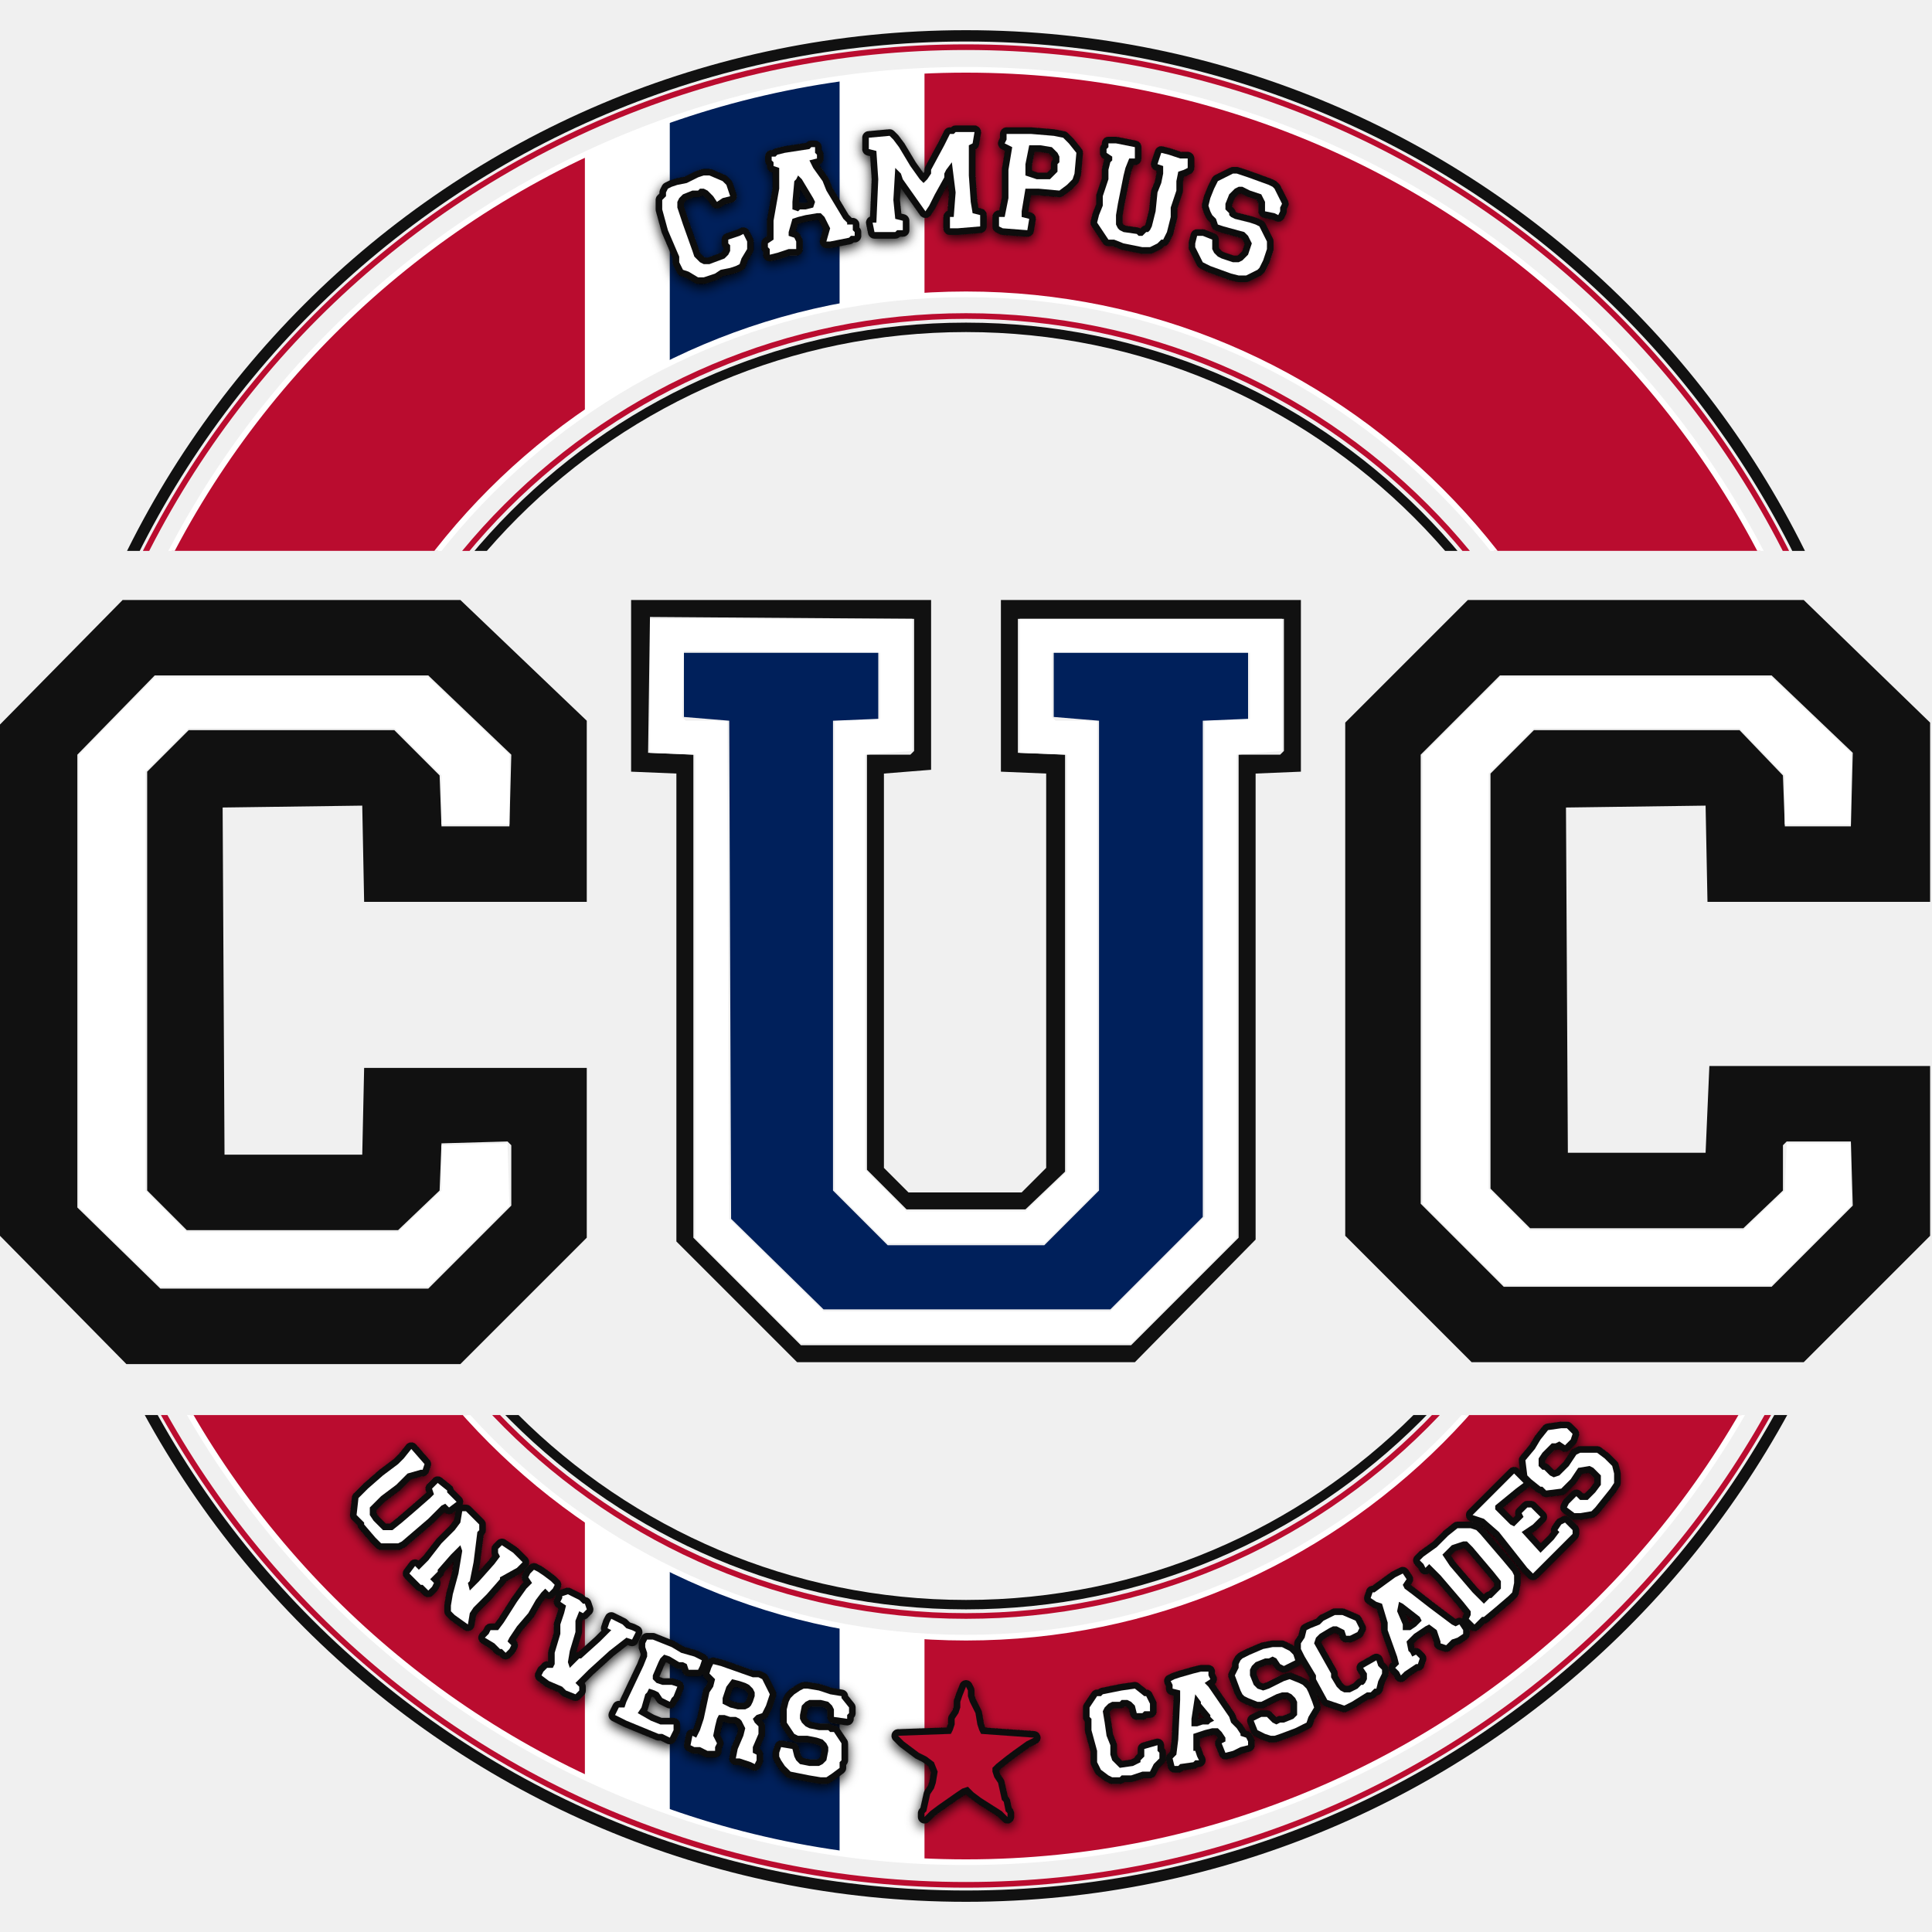
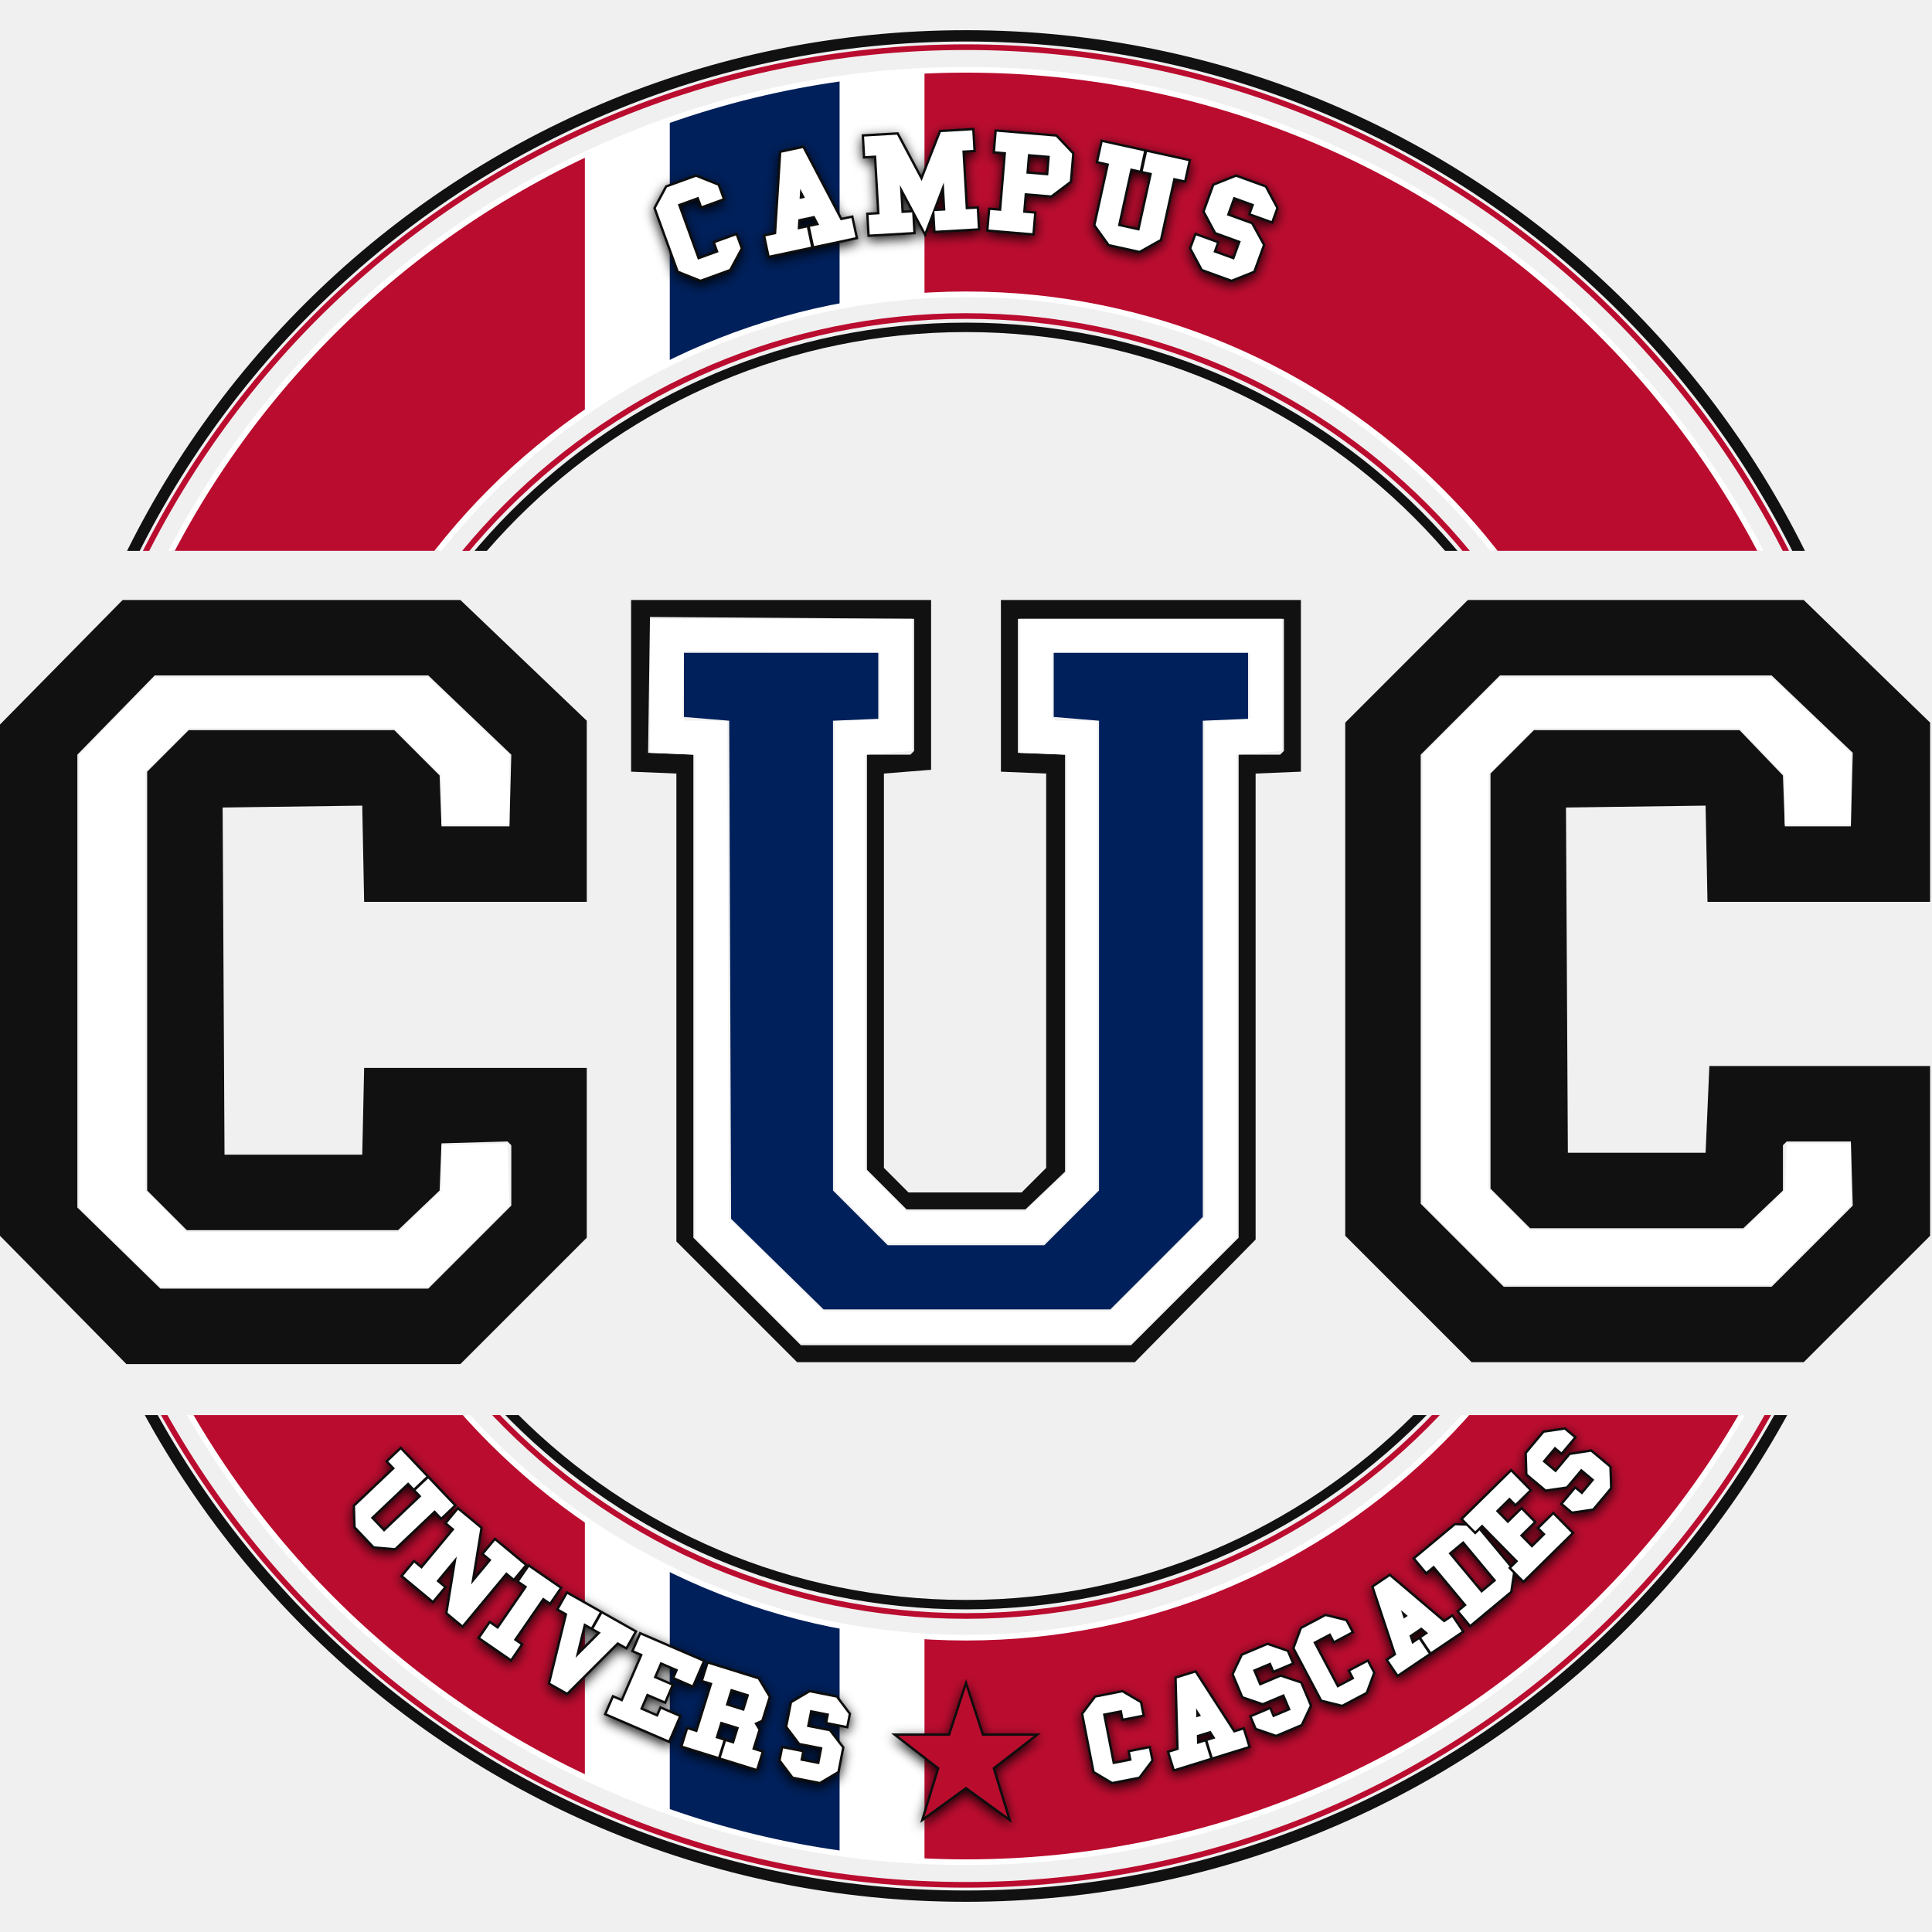
<svg xmlns="http://www.w3.org/2000/svg" viewBox="0 0 1024 1024" width="1024" height="1024">
  <defs>
    <clipPath id="ring-arcs-clip">
      <rect x="0" y="0" width="1024" height="292.0" />
      <rect x="0" y="750.0" width="1024" height="274.0" />
    </clipPath>
    <mask id="ring-donut-mask">
      <rect x="0" y="0" width="1024" height="1024" fill="black" />
      <circle cx="512.0" cy="512.0" r="475.0" fill="white" />
      <circle cx="512.0" cy="512.0" r="356.0" fill="black" />
    </mask>
    <filter id="text-glow" x="-20%" y="-20%" width="140%" height="140%">
      <feDropShadow dx="0" dy="2" stdDeviation="3" flood-color="#000000" flood-opacity="0.9" />
    </filter>
    <g id="flag-pattern">
      <rect x="0" y="0" width="1024" height="1024" fill="#BA0C2F" />
      <rect x="310" y="0" width="180" height="1024" fill="#FFFFFF" />
      <rect x="0" y="422" width="1024" height="180" fill="#FFFFFF" />
      <rect x="355" y="0" width="90" height="1024" fill="#00205B" />
      <rect x="0" y="467" width="1024" height="90" fill="#00205B" />
    </g>
    <clipPath id="u-core-clip">
      <path d="M 362.5,346.0 L 362.5,380.0 L 386.5,382.0 L 387.5,646.0 L 436.5,694.0 L 588.5,694.0 L 637.5,645.0 L 637.5,382.0 L 661.5,381.0 L 661.5,346.0 L 558.5,346.0 L 558.5,380.0 L 582.5,382.0 L 582.5,631.0 L 553.5,660.0 L 470.5,660.0 L 441.5,631.0 L 441.5,382.0 L 465.5,381.0 L 465.5,346.0 Z" />
    </clipPath>
  </defs>
  <g clip-path="url(#ring-arcs-clip)">
    <g mask="url(#ring-donut-mask)">
      <use href="#flag-pattern" />
    </g>
    <circle cx="512.0" cy="512.0" r="493.0" fill="none" stroke="#111111" stroke-width="6" />
    <circle cx="512.0" cy="512.0" r="487.0" fill="none" stroke="#BA0C2F" stroke-width="3" />
    <circle cx="512.0" cy="512.0" r="475.0" fill="none" stroke="#FFFFFF" stroke-width="3" />
    <circle cx="512.0" cy="512.0" r="356.0" fill="none" stroke="#FFFFFF" stroke-width="3" />
    <circle cx="512.0" cy="512.0" r="344.5" fill="none" stroke="#BA0C2F" stroke-width="3" />
    <circle cx="512.0" cy="512.0" r="338.5" fill="none" stroke="#111111" stroke-width="5" />
  </g>
  <g filter="url(#text-glow)">
-     <path d="M 594.5,896.0 L 589.5,897.0 L 584.5,898.0 L 583.5,899.0 L 581.5,899.0 L 579.5,902.0 L 577.5,905.0 L 577.5,910.0 L 578.5,911.0 L 578.5,917.0 L 581.5,928.0 L 581.5,934.0 L 583.5,938.0 L 587.5,941.0 L 589.5,942.0 L 593.5,942.0 L 594.5,941.0 L 599.5,941.0 L 605.5,939.0 L 609.5,939.0 L 611.5,935.0 L 614.5,932.0 L 614.5,929.0 L 613.5,928.0 L 613.5,925.0 L 606.5,927.0 L 606.5,931.0 L 604.5,933.0 L 604.5,934.0 L 600.5,936.0 L 593.5,937.0 L 589.5,933.0 L 588.5,930.0 L 588.5,925.0 L 586.5,920.0 L 585.5,913.0 L 584.5,907.0 L 585.5,905.0 L 587.5,903.0 L 589.5,902.0 L 593.5,902.0 L 594.5,901.0 L 597.5,901.0 L 599.5,902.0 L 601.5,904.0 L 602.5,908.0 L 605.5,908.0 L 606.5,907.0 L 609.5,907.0 L 609.5,903.0 L 607.5,899.0 L 606.5,899.0 L 601.5,895.0 Z" fill="#FFFFFF" stroke="#111111" stroke-width="7" stroke-linejoin="round" paint-order="stroke fill" fill-rule="evenodd" />
-     <path d="M 426.0,895.0 L 424.0,896.0 L 421.0,898.0 L 419.0,900.0 L 418.0,902.0 L 417.0,906.0 L 417.0,913.0 L 419.0,916.0 L 421.0,919.0 L 423.0,920.0 L 428.0,920.0 L 433.0,921.0 L 436.0,922.0 L 438.0,924.0 L 439.0,926.0 L 439.0,928.0 L 438.0,933.0 L 436.0,935.0 L 434.0,936.0 L 429.0,936.0 L 424.0,935.0 L 422.0,933.0 L 421.0,931.0 L 420.0,927.0 L 414.0,926.0 L 413.0,929.0 L 413.0,931.0 L 414.0,933.0 L 416.0,936.0 L 419.0,939.0 L 424.0,940.0 L 429.0,941.0 L 435.0,942.0 L 438.0,942.0 L 441.0,940.0 L 445.0,937.0 L 445.0,934.0 L 446.0,933.0 L 446.0,924.0 L 442.0,918.0 L 440.0,918.0 L 439.0,917.0 L 434.0,917.0 L 429.0,916.0 L 427.0,915.0 L 425.0,913.0 L 424.0,911.0 L 424.0,909.0 L 425.0,904.0 L 427.0,902.0 L 429.0,901.0 L 435.0,901.0 L 439.0,902.0 L 441.0,904.0 L 442.0,906.0 L 442.0,910.0 L 449.0,911.0 L 449.0,909.0 L 450.0,908.0 L 450.0,905.0 L 446.0,900.0 L 446.0,899.0 L 440.0,898.0 L 434.0,896.0 L 428.0,895.0 Z" fill="#FFFFFF" stroke="#111111" stroke-width="7" stroke-linejoin="round" paint-order="stroke fill" fill-rule="evenodd" />
-     <path d="M 636.5,886.0 L 632.5,887.0 L 625.5,889.0 L 622.5,890.0 L 620.5,891.0 L 621.5,893.0 L 621.5,895.0 L 625.5,896.0 L 625.5,901.0 L 624.5,922.0 L 623.5,930.0 L 621.5,932.0 L 622.5,936.0 L 624.5,936.0 L 625.5,935.0 L 632.5,934.0 L 633.5,933.0 L 635.5,933.0 L 634.5,931.0 L 633.5,928.0 L 632.5,928.0 L 632.5,919.0 L 635.5,918.0 L 638.5,917.0 L 642.5,916.0 L 645.5,916.0 L 647.5,918.0 L 649.5,921.0 L 649.5,923.0 L 647.5,924.0 L 649.5,929.0 L 653.5,928.0 L 657.5,926.0 L 661.5,925.0 L 661.5,923.0 L 660.5,921.0 L 657.5,920.0 L 657.5,919.0 L 655.5,916.0 L 652.5,913.0 L 651.5,910.0 L 640.5,894.0 L 638.5,892.0 L 641.5,890.0 L 640.5,888.0 L 640.5,886.0 Z M 633.5,898.0 L 636.5,902.0 L 636.5,903.0 L 641.5,909.0 L 641.5,910.0 L 643.5,912.0 L 641.5,913.0 L 640.5,914.0 L 637.5,914.0 L 634.5,915.0 L 631.5,915.0 L 631.5,911.0 Z" fill="#FFFFFF" stroke="#111111" stroke-width="7" stroke-linejoin="round" paint-order="stroke fill" fill-rule="evenodd" />
-     <path d="M 378.0,882.0 L 377.0,884.0 L 376.0,887.0 L 379.0,890.0 L 378.0,894.0 L 376.0,897.0 L 373.0,911.0 L 371.0,917.0 L 369.0,921.0 L 367.0,920.0 L 366.0,925.0 L 368.0,926.0 L 371.0,926.0 L 375.0,928.0 L 379.0,928.0 L 379.0,926.0 L 380.0,924.0 L 378.0,920.0 L 379.0,915.0 L 380.0,911.0 L 381.0,909.0 L 384.0,909.0 L 387.0,910.0 L 390.0,910.0 L 392.0,911.0 L 393.0,912.0 L 395.0,916.0 L 394.0,920.0 L 391.0,927.0 L 390.0,932.0 L 392.0,932.0 L 395.0,933.0 L 398.0,934.0 L 400.0,935.0 L 401.0,933.0 L 401.0,930.0 L 399.0,929.0 L 399.0,926.0 L 402.0,919.0 L 402.0,915.0 L 400.0,913.0 L 399.0,911.0 L 401.0,909.0 L 404.0,908.0 L 406.0,904.0 L 407.0,901.0 L 408.0,898.0 L 404.0,890.0 L 402.0,889.0 L 399.0,889.0 L 382.0,883.0 Z M 388.0,890.0 L 392.0,891.0 L 395.0,892.0 L 397.0,893.0 L 399.0,895.0 L 400.0,897.0 L 400.0,899.0 L 399.0,902.0 L 398.0,904.0 L 397.0,905.0 L 395.0,906.0 L 391.0,906.0 L 387.0,905.0 L 383.0,903.0 L 383.0,900.0 L 385.0,894.0 Z" fill="#FFFFFF" stroke="#111111" stroke-width="7" stroke-linejoin="round" paint-order="stroke fill" fill-rule="evenodd" />
-     <path d="M 674.5,873.0 L 669.5,874.0 L 662.5,877.0 L 660.5,878.0 L 658.5,879.0 L 657.5,880.0 L 656.5,882.0 L 656.5,884.0 L 654.5,888.0 L 657.5,896.0 L 658.5,898.0 L 659.5,899.0 L 661.5,900.0 L 666.5,902.0 L 668.5,902.0 L 676.5,898.0 L 679.5,897.0 L 682.5,897.0 L 684.5,898.0 L 686.5,900.0 L 687.5,902.0 L 687.5,904.0 L 687.5,907.0 L 687.5,909.0 L 685.5,911.0 L 680.5,913.0 L 678.5,913.0 L 676.5,914.0 L 674.5,913.0 L 671.5,910.0 L 668.5,910.0 L 664.5,912.0 L 666.5,917.0 L 668.5,918.0 L 670.5,919.0 L 673.5,920.0 L 675.5,920.0 L 678.5,919.0 L 686.5,916.0 L 690.5,914.0 L 692.5,913.0 L 693.5,910.0 L 696.5,905.0 L 695.5,902.0 L 693.5,897.0 L 692.5,895.0 L 690.5,893.0 L 688.5,892.0 L 683.5,890.0 L 680.5,891.0 L 672.5,895.0 L 669.5,896.0 L 666.5,895.0 L 664.5,893.0 L 662.5,888.0 L 662.5,885.0 L 663.5,883.0 L 665.5,881.0 L 670.5,879.0 L 672.5,879.0 L 674.5,878.0 L 676.5,879.0 L 678.5,882.0 L 680.5,883.0 L 686.5,880.0 L 685.5,877.0 L 683.5,875.0 L 681.5,874.0 L 679.5,873.0 L 677.5,873.0 Z" fill="#FFFFFF" stroke="#111111" stroke-width="7" stroke-linejoin="round" paint-order="stroke fill" fill-rule="evenodd" />
-     <path d="M 343.0,869.0 L 342.0,871.0 L 342.0,873.0 L 343.0,876.0 L 343.0,878.0 L 341.0,883.0 L 332.0,902.0 L 331.0,905.0 L 328.0,905.0 L 327.0,907.0 L 326.0,909.0 L 328.0,910.0 L 332.0,912.0 L 349.0,919.0 L 351.0,919.0 L 355.0,921.0 L 356.0,919.0 L 357.0,917.0 L 357.0,914.0 L 352.0,914.0 L 350.0,914.0 L 345.0,912.0 L 338.0,908.0 L 340.0,905.0 L 342.0,898.0 L 343.0,897.0 L 344.0,895.0 L 347.0,896.0 L 349.0,897.0 L 351.0,900.0 L 355.0,902.0 L 356.0,900.0 L 357.0,899.0 L 359.0,894.0 L 356.0,893.0 L 353.0,893.0 L 351.0,893.0 L 348.0,892.0 L 346.0,890.0 L 346.0,888.0 L 349.0,881.0 L 350.0,879.0 L 352.0,877.0 L 355.0,878.0 L 360.0,881.0 L 362.0,881.0 L 364.0,882.0 L 365.0,885.0 L 370.0,885.0 L 371.0,883.0 L 372.0,880.0 L 370.0,879.0 L 368.0,878.0 L 361.0,876.0 L 356.0,873.0 L 346.0,869.0 Z" fill="#FFFFFF" stroke="#111111" stroke-width="7" stroke-linejoin="round" paint-order="stroke fill" fill-rule="evenodd" />
-     <path d="M 707.5,856.0 L 701.5,859.0 L 699.5,861.0 L 694.5,863.0 L 692.5,864.0 L 691.5,868.0 L 689.5,871.0 L 689.5,874.0 L 691.5,878.0 L 697.5,888.0 L 697.5,890.0 L 703.5,901.0 L 706.5,902.0 L 709.5,903.0 L 712.5,904.0 L 716.5,902.0 L 724.5,897.0 L 726.5,897.0 L 728.5,895.0 L 729.5,895.0 L 730.5,891.0 L 732.5,887.0 L 732.5,885.0 L 730.5,883.0 L 729.5,880.0 L 722.5,884.0 L 724.5,887.0 L 724.5,890.0 L 723.5,892.0 L 722.5,893.0 L 721.5,893.0 L 719.5,895.0 L 717.5,896.0 L 715.5,897.0 L 712.5,897.0 L 710.5,896.0 L 708.5,894.0 L 705.5,889.0 L 705.5,887.0 L 696.5,871.0 L 697.5,868.0 L 699.5,866.0 L 704.5,863.0 L 706.5,862.0 L 708.5,862.0 L 712.5,864.0 L 713.5,867.0 L 715.5,867.0 L 717.5,866.0 L 719.5,865.0 L 720.5,863.0 L 719.5,861.0 L 718.5,859.0 L 711.5,856.0 Z" fill="#FFFFFF" stroke="#111111" stroke-width="7" stroke-linejoin="round" paint-order="stroke fill" fill-rule="evenodd" />
-     <path d="M 298.0,846.0 L 298.0,847.0 L 297.0,849.0 L 300.0,851.0 L 299.0,855.0 L 297.0,861.0 L 297.0,866.0 L 294.0,876.0 L 294.0,882.0 L 293.0,884.0 L 290.0,884.0 L 288.0,886.0 L 287.0,888.0 L 291.0,891.0 L 298.0,894.0 L 300.0,896.0 L 305.0,898.0 L 307.0,896.0 L 307.0,894.0 L 305.0,892.0 L 312.0,885.0 L 323.0,875.0 L 332.0,868.0 L 335.0,869.0 L 336.0,867.0 L 337.0,865.0 L 335.0,864.0 L 332.0,863.0 L 330.0,861.0 L 324.0,858.0 L 323.0,860.0 L 322.0,863.0 L 324.0,864.0 L 318.0,870.0 L 308.0,879.0 L 307.0,879.0 L 302.0,884.0 L 301.0,881.0 L 302.0,875.0 L 305.0,865.0 L 305.0,859.0 L 307.0,854.0 L 309.0,855.0 L 311.0,853.0 L 310.0,850.0 L 309.0,850.0 L 307.0,848.0 L 301.0,845.0 Z" fill="#FFFFFF" stroke="#111111" stroke-width="7" stroke-linejoin="round" paint-order="stroke fill" fill-rule="evenodd" />
-     <path d="M 739.5,836.0 L 728.5,844.0 L 727.5,844.0 L 726.5,847.0 L 729.5,849.0 L 732.5,850.0 L 735.5,860.0 L 735.5,864.0 L 740.5,878.0 L 741.5,882.0 L 739.5,884.0 L 741.5,886.0 L 742.5,888.0 L 744.5,886.0 L 750.5,882.0 L 751.5,882.0 L 752.5,879.0 L 750.5,877.0 L 748.5,878.0 L 747.5,876.0 L 746.5,875.0 L 745.5,870.0 L 749.5,866.0 L 752.5,864.0 L 755.5,862.0 L 757.5,861.0 L 761.5,864.0 L 763.5,870.0 L 763.5,871.0 L 766.5,872.0 L 769.5,869.0 L 772.5,868.0 L 775.5,866.0 L 775.5,864.0 L 773.5,861.0 L 771.5,862.0 L 769.5,861.0 L 765.5,858.0 L 757.5,852.0 L 748.5,845.0 L 744.5,842.0 L 743.5,840.0 L 745.5,837.0 L 743.5,834.0 Z M 741.5,849.0 L 743.5,850.0 L 752.5,857.0 L 753.5,859.0 L 750.5,862.0 L 747.5,864.0 L 743.5,864.0 L 743.5,861.0 L 740.5,854.0 Z" fill="#FFFFFF" stroke="#111111" stroke-width="7" stroke-linejoin="round" paint-order="stroke fill" fill-rule="evenodd" />
-     <path d="M 283.0,832.0 L 281.0,834.0 L 280.0,836.0 L 282.0,839.0 L 279.0,842.0 L 274.0,849.0 L 267.0,860.0 L 264.0,864.0 L 260.0,864.0 L 259.0,866.0 L 257.0,868.0 L 262.0,871.0 L 265.0,874.0 L 266.0,874.0 L 268.0,876.0 L 270.0,874.0 L 271.0,872.0 L 269.0,870.0 L 270.0,868.0 L 272.0,865.0 L 274.0,862.0 L 280.0,855.0 L 284.0,848.0 L 287.0,844.0 L 289.0,842.0 L 291.0,844.0 L 293.0,842.0 L 294.0,840.0 L 292.0,838.0 L 288.0,835.0 L 285.0,833.0 Z" fill="#FFFFFF" stroke="#111111" stroke-width="7" stroke-linejoin="round" paint-order="stroke fill" fill-rule="evenodd" />
-     <path d="M 772.5,810.0 L 767.5,814.0 L 761.5,820.0 L 754.5,825.0 L 752.5,827.0 L 754.5,829.0 L 755.5,831.0 L 757.5,829.0 L 763.5,835.0 L 769.5,842.0 L 775.5,849.0 L 779.5,854.0 L 779.5,856.0 L 778.5,858.0 L 781.5,861.0 L 785.5,857.0 L 786.5,857.0 L 792.5,852.0 L 799.5,846.0 L 801.5,844.0 L 802.5,839.0 L 802.5,835.0 L 801.5,833.0 L 796.5,827.0 L 790.5,820.0 L 784.5,813.0 L 782.5,811.0 L 779.5,810.0 Z M 775.5,817.0 L 777.5,817.0 L 780.5,820.0 L 791.5,833.0 L 795.5,838.0 L 795.5,842.0 L 790.5,847.0 L 789.5,847.0 L 786.5,850.0 L 780.5,844.0 L 768.5,830.0 L 764.5,824.0 L 769.5,819.0 Z" fill="#FFFFFF" stroke="#111111" stroke-width="7" stroke-linejoin="round" paint-order="stroke fill" fill-rule="evenodd" />
-     <path d="M 245.0,801.0 L 244.0,807.0 L 241.0,811.0 L 234.0,818.0 L 227.0,827.0 L 222.0,832.0 L 220.0,830.0 L 217.0,834.0 L 223.0,840.0 L 224.0,840.0 L 227.0,843.0 L 229.0,841.0 L 230.0,839.0 L 228.0,837.0 L 232.0,833.0 L 232.0,832.0 L 239.0,824.0 L 244.0,819.0 L 245.0,822.0 L 244.0,828.0 L 243.0,834.0 L 240.0,845.0 L 239.0,851.0 L 239.0,854.0 L 241.0,856.0 L 248.0,861.0 L 249.0,855.0 L 251.0,852.0 L 258.0,845.0 L 265.0,837.0 L 265.0,836.0 L 274.0,831.0 L 277.0,828.0 L 272.0,823.0 L 266.0,819.0 L 264.0,821.0 L 264.0,823.0 L 265.0,825.0 L 262.0,829.0 L 254.0,838.0 L 249.0,843.0 L 248.0,839.0 L 249.0,838.0 L 251.0,828.0 L 253.0,812.0 L 254.0,811.0 L 254.0,808.0 L 247.0,801.0 Z" fill="#FFFFFF" stroke="#111111" stroke-width="7" stroke-linejoin="round" paint-order="stroke fill" fill-rule="evenodd" />
-     <path d="M 802.5,781.0 L 780.5,803.0 L 786.5,805.0 L 794.5,812.0 L 809.5,831.0 L 812.5,834.0 L 833.5,813.0 L 833.5,811.0 L 829.5,807.0 L 827.5,808.0 L 825.5,811.0 L 826.5,812.0 L 823.5,816.0 L 816.5,823.0 L 806.5,812.0 L 812.5,808.0 L 816.5,804.0 L 811.5,799.0 L 809.5,799.0 L 806.5,802.0 L 807.5,804.0 L 802.5,809.0 L 800.5,808.0 L 792.5,800.0 L 792.5,798.0 L 803.5,789.0 L 807.5,786.0 Z" fill="#FFFFFF" stroke="#111111" stroke-width="7" stroke-linejoin="round" paint-order="stroke fill" fill-rule="evenodd" />
-     <path d="M 214.0,773.0 L 211.0,776.0 L 203.0,782.0 L 195.0,789.0 L 190.0,794.0 L 189.0,803.0 L 193.0,807.0 L 193.0,808.0 L 199.0,815.0 L 202.0,818.0 L 211.0,818.0 L 213.0,817.0 L 220.0,811.0 L 227.0,805.0 L 234.0,798.0 L 236.0,797.0 L 238.0,799.0 L 242.0,796.0 L 237.0,791.0 L 237.0,790.0 L 232.0,786.0 L 229.0,789.0 L 230.0,792.0 L 228.0,794.0 L 220.0,801.0 L 213.0,807.0 L 208.0,811.0 L 203.0,811.0 L 198.0,806.0 L 196.0,803.0 L 196.0,799.0 L 202.0,793.0 L 210.0,787.0 L 216.0,781.0 L 223.0,779.0 L 224.0,779.0 L 225.0,776.0 L 218.0,768.0 Z" fill="#FFFFFF" stroke="#111111" stroke-width="7" stroke-linejoin="round" paint-order="stroke fill" fill-rule="evenodd" />
-     <path d="M 827.5,757.0 L 820.5,758.0 L 816.5,763.0 L 813.5,768.0 L 808.5,774.0 L 809.5,782.0 L 811.5,784.0 L 816.5,788.0 L 817.5,788.0 L 819.5,790.0 L 827.5,789.0 L 832.5,784.0 L 836.5,778.0 L 842.5,777.0 L 844.5,778.0 L 848.5,782.0 L 848.5,787.0 L 845.5,791.0 L 841.5,795.0 L 837.5,795.0 L 835.5,793.0 L 831.5,797.0 L 830.5,799.0 L 834.5,802.0 L 837.5,802.0 L 843.5,801.0 L 845.5,799.0 L 853.5,789.0 L 855.5,786.0 L 855.5,781.0 L 854.5,777.0 L 850.5,773.0 L 846.5,770.0 L 837.5,770.0 L 835.5,771.0 L 831.5,777.0 L 826.5,782.0 L 823.5,783.0 L 821.5,782.0 L 818.5,779.0 L 817.5,779.0 L 815.5,777.0 L 815.5,773.0 L 817.5,770.0 L 822.5,765.0 L 824.5,765.0 L 826.5,764.0 L 829.5,766.0 L 832.5,763.0 L 833.5,760.0 L 830.5,757.0 Z" fill="#FFFFFF" stroke="#111111" stroke-width="7" stroke-linejoin="round" paint-order="stroke fill" fill-rule="evenodd" />
-     <path d="M 373.0,93.0 L 370.0,94.0 L 364.0,97.0 L 359.0,98.0 L 356.0,99.0 L 354.0,100.0 L 353.0,102.0 L 353.0,104.0 L 351.0,106.0 L 351.0,108.0 L 351.0,111.0 L 354.0,122.0 L 360.0,136.0 L 360.0,139.0 L 362.0,143.0 L 365.0,144.0 L 370.0,147.0 L 373.0,147.0 L 379.0,145.0 L 382.0,143.0 L 387.0,142.0 L 390.0,141.0 L 392.0,140.0 L 393.0,137.0 L 396.0,132.0 L 396.0,128.0 L 394.0,124.0 L 392.0,125.0 L 386.0,127.0 L 386.0,129.0 L 387.0,130.0 L 387.0,133.0 L 386.0,135.0 L 384.0,137.0 L 376.0,140.0 L 373.0,140.0 L 371.0,139.0 L 368.0,136.0 L 367.0,133.0 L 362.0,119.0 L 359.0,110.0 L 359.0,107.0 L 360.0,105.0 L 362.0,103.0 L 367.0,101.0 L 370.0,101.0 L 371.0,100.0 L 373.0,100.0 L 375.0,101.0 L 378.0,104.0 L 380.0,107.0 L 383.0,105.0 L 387.0,104.0 L 386.0,101.0 L 385.0,98.0 L 383.0,96.0 L 376.0,93.0 Z" fill="#FFFFFF" stroke="#111111" stroke-width="7" stroke-linejoin="round" paint-order="stroke fill" fill-rule="evenodd" />
-     <path d="M 653.5,92.0 L 647.5,95.0 L 645.5,96.0 L 643.5,100.0 L 641.5,105.0 L 640.5,109.0 L 641.5,112.0 L 642.5,114.0 L 644.5,116.0 L 645.5,119.0 L 648.5,120.0 L 659.5,123.0 L 661.5,125.0 L 663.5,129.0 L 662.5,132.0 L 661.5,135.0 L 658.5,138.0 L 656.5,139.0 L 653.5,139.0 L 650.5,138.0 L 647.5,137.0 L 645.5,136.0 L 643.5,134.0 L 642.5,132.0 L 642.5,127.0 L 637.5,125.0 L 634.5,125.0 L 633.5,129.0 L 633.5,131.0 L 636.5,137.0 L 637.5,139.0 L 641.5,141.0 L 652.5,145.0 L 656.5,146.0 L 660.5,146.0 L 664.5,144.0 L 666.5,143.0 L 667.5,142.0 L 668.5,140.0 L 669.5,138.0 L 671.5,132.0 L 671.5,128.0 L 667.5,120.0 L 665.5,119.0 L 662.5,118.0 L 654.5,116.0 L 652.5,115.0 L 651.5,114.0 L 651.5,113.0 L 649.5,111.0 L 649.5,108.0 L 651.5,103.0 L 654.5,100.0 L 656.5,99.0 L 658.5,99.0 L 662.5,101.0 L 668.5,103.0 L 670.5,107.0 L 670.5,109.0 L 670.5,112.0 L 675.5,113.0 L 677.5,114.0 L 678.5,112.0 L 678.5,110.0 L 679.5,108.0 L 678.5,106.0 L 676.5,102.0 L 675.5,100.0 L 674.5,99.0 L 672.5,98.0 L 661.5,94.0 L 655.5,92.0 Z" fill="#FFFFFF" stroke="#111111" stroke-width="7" stroke-linejoin="round" paint-order="stroke fill" fill-rule="evenodd" />
-     <path d="M 430.0,78.0 L 429.0,79.0 L 416.0,81.0 L 412.0,82.0 L 411.0,83.0 L 409.0,83.0 L 409.0,85.0 L 410.0,86.0 L 410.0,88.0 L 413.0,89.0 L 413.0,100.0 L 410.0,117.0 L 410.0,127.0 L 407.0,129.0 L 407.0,131.0 L 408.0,132.0 L 408.0,135.0 L 412.0,134.0 L 418.0,132.0 L 422.0,132.0 L 422.0,128.0 L 421.0,126.0 L 418.0,125.0 L 418.0,123.0 L 420.0,116.0 L 423.0,115.0 L 427.0,114.0 L 433.0,113.0 L 435.0,113.0 L 437.0,115.0 L 440.0,121.0 L 438.0,128.0 L 440.0,128.0 L 445.0,127.0 L 450.0,126.0 L 451.0,125.0 L 453.0,125.0 L 453.0,123.0 L 452.0,122.0 L 452.0,119.0 L 449.0,119.0 L 449.0,118.0 L 447.0,116.0 L 444.0,111.0 L 438.0,101.0 L 436.0,96.0 L 431.0,89.0 L 429.0,85.0 L 433.0,84.0 L 433.0,82.0 L 432.0,81.0 L 432.0,78.0 Z M 423.0,93.0 L 425.0,95.0 L 431.0,105.0 L 432.0,107.0 L 431.0,110.0 L 427.0,111.0 L 424.0,111.0 L 423.0,112.0 L 420.0,111.0 L 420.0,107.0 L 421.0,96.0 L 422.0,95.0 Z" fill="#FFFFFF" stroke="#111111" stroke-width="7" stroke-linejoin="round" paint-order="stroke fill" fill-rule="evenodd" />
-     <path d="M 587.5,76.0 L 587.5,78.0 L 586.5,79.0 L 586.5,81.0 L 589.5,83.0 L 589.5,85.0 L 588.5,86.0 L 587.5,90.0 L 587.5,95.0 L 584.5,104.0 L 584.5,109.0 L 582.5,114.0 L 581.5,118.0 L 583.5,121.0 L 587.5,127.0 L 590.5,127.0 L 595.5,129.0 L 605.5,131.0 L 609.5,131.0 L 611.5,130.0 L 613.5,129.0 L 615.5,127.0 L 616.5,127.0 L 618.5,123.0 L 619.5,119.0 L 620.5,115.0 L 620.5,110.0 L 623.5,101.0 L 623.5,96.0 L 624.5,91.0 L 627.5,90.0 L 629.5,89.0 L 629.5,84.0 L 625.5,84.0 L 619.5,82.0 L 615.5,81.0 L 613.5,87.0 L 616.5,88.0 L 616.5,92.0 L 615.5,97.0 L 613.5,102.0 L 612.5,112.0 L 610.5,120.0 L 609.5,122.0 L 608.5,123.0 L 607.5,123.0 L 605.5,125.0 L 603.5,125.0 L 602.5,124.0 L 595.5,123.0 L 593.5,122.0 L 592.5,121.0 L 591.5,119.0 L 591.5,114.0 L 592.5,108.0 L 595.5,93.0 L 596.5,89.0 L 598.5,84.0 L 601.5,84.0 L 601.5,81.0 L 601.5,78.0 L 596.5,77.0 L 591.5,76.0 Z" fill="#FFFFFF" stroke="#111111" stroke-width="7" stroke-linejoin="round" paint-order="stroke fill" fill-rule="evenodd" />
-     <path d="M 533.5,71.0 L 533.5,74.0 L 532.5,76.0 L 536.5,78.0 L 534.5,90.0 L 534.5,105.0 L 532.5,115.0 L 529.5,115.0 L 529.5,120.0 L 531.5,121.0 L 544.5,122.0 L 545.5,116.0 L 541.5,115.0 L 541.5,112.0 L 543.5,100.0 L 550.5,100.0 L 561.5,101.0 L 565.5,98.0 L 568.5,95.0 L 569.5,92.0 L 570.5,81.0 L 566.5,76.0 L 563.5,73.0 L 558.5,72.0 L 546.5,71.0 Z M 545.5,77.0 L 551.5,77.0 L 557.5,78.0 L 560.5,81.0 L 561.5,83.0 L 561.5,86.0 L 560.5,87.0 L 560.5,91.0 L 556.5,95.0 L 549.5,95.0 L 543.5,93.0 L 543.5,87.0 Z" fill="#FFFFFF" stroke="#111111" stroke-width="7" stroke-linejoin="round" paint-order="stroke fill" fill-rule="evenodd" />
-     <path d="M 506.5,70.0 L 505.5,71.0 L 503.5,71.0 L 502.5,73.0 L 500.5,77.0 L 493.5,90.0 L 493.5,92.0 L 491.5,95.0 L 489.5,97.0 L 487.5,95.0 L 482.5,88.0 L 476.5,78.0 L 473.5,74.0 L 471.5,72.0 L 460.5,73.0 L 460.5,79.0 L 464.5,80.0 L 465.5,95.0 L 464.5,118.0 L 462.5,118.0 L 463.5,123.0 L 474.5,123.0 L 475.5,122.0 L 478.5,122.0 L 478.5,117.0 L 474.5,116.0 L 473.5,106.0 L 474.5,89.0 L 477.5,92.0 L 478.5,95.0 L 490.5,112.0 L 492.5,109.0 L 495.5,103.0 L 500.5,94.0 L 500.5,92.0 L 501.5,90.0 L 504.5,86.0 L 506.5,102.0 L 505.5,115.0 L 503.5,115.0 L 503.5,121.0 L 507.5,121.0 L 519.5,120.0 L 519.5,114.0 L 515.5,113.0 L 514.5,107.0 L 513.5,93.0 L 513.5,77.0 L 515.5,76.0 L 516.5,70.0 Z" fill="#FFFFFF" stroke="#111111" stroke-width="7" stroke-linejoin="round" paint-order="stroke fill" fill-rule="evenodd" />
-     <path d="M 512.0,894.0 L 510.0,899.0 L 509.0,902.0 L 509.0,905.0 L 508.0,908.0 L 506.0,911.0 L 506.0,914.0 L 505.0,917.0 L 504.0,919.0 L 476.0,920.0 L 479.0,923.0 L 483.0,926.0 L 487.0,929.0 L 491.0,931.0 L 495.0,934.0 L 497.0,939.0 L 496.0,945.0 L 495.0,948.0 L 493.0,951.0 L 491.0,960.0 L 490.0,961.0 L 490.0,963.0 L 493.0,960.0 L 497.0,957.0 L 507.0,950.0 L 510.0,948.0 L 513.0,947.0 L 516.0,950.0 L 520.0,953.0 L 531.0,960.0 L 534.0,963.0 L 534.0,961.0 L 533.0,960.0 L 532.0,955.0 L 531.0,954.0 L 529.0,945.0 L 527.0,942.0 L 526.0,939.0 L 526.0,937.0 L 528.0,935.0 L 533.0,931.0 L 537.0,928.0 L 544.0,923.0 L 548.0,921.0 L 520.0,919.0 L 519.0,917.0 L 518.0,914.0 L 517.0,908.0 L 514.0,902.0 L 513.0,899.0 L 513.0,896.0 Z" fill="#BA0C2F" stroke="#111111" stroke-width="7" stroke-linejoin="round" paint-order="stroke fill" fill-rule="evenodd" />
+     <path d="M 371.27,148.19 L 359.67,143.54 L 347.6,110.31 L 353.53,99.31 L 368.85,93.74 L 380.45,98.38 L 382.94,105.23 L 371.99,109.2 L 370.21,104.31 L 359.26,108.29 L 369.91,137.61 L 380.86,133.64 L 379.08,128.75 L 390.03,124.78 L 392.52,131.62 L 386.6,142.62 Z" fill="#FFFFFF" stroke="#111111" stroke-width="2.5" stroke-linejoin="miter" paint-order="stroke fill" fill-rule="evenodd" />
+     <path d="M 407.86,135.44 L 405.7,125.27 L 411.39,124.05 L 414.11,80.94 L 425.5,78.51 L 445.57,116.76 L 451.26,115.55 L 453.43,125.72 L 431.46,130.41 L 429.29,120.23 L 434.17,119.19 L 431.67,114.41 L 423.12,116.23 L 422.78,121.62 L 427.67,120.58 L 429.83,130.75 Z M 424.14,100.07 L 423.8,105.45 L 426.65,104.85 Z" fill="#FFFFFF" stroke="#111111" stroke-width="2.5" stroke-linejoin="miter" paint-order="stroke fill" fill-rule="evenodd" />
+     <path d="M 460.96,124.29 L 460.36,113.91 L 466.18,113.57 L 464.39,82.42 L 458.57,82.76 L 457.98,72.38 L 475.42,71.37 L 488.5,95.92 L 498.68,70.04 L 515.29,69.08 L 515.89,79.46 L 510.07,79.8 L 511.86,110.95 L 517.68,110.61 L 518.27,121.0 L 495.85,122.28 L 495.25,111.9 L 501.07,111.57 L 500.21,96.73 L 490.22,122.91 L 476.95,98.07 L 477.81,112.9 L 483.46,112.58 L 484.05,122.96 Z" fill="#FFFFFF" stroke="#111111" stroke-width="2.5" stroke-linejoin="miter" paint-order="stroke fill" fill-rule="evenodd" />
+     <path d="M 523.98,121.65 L 524.84,111.29 L 530.65,111.77 L 533.23,80.68 L 527.43,80.19 L 528.29,69.83 L 559.63,72.43 L 568.23,81.5 L 567.02,96.01 L 557.05,103.53 L 543.12,102.37 L 542.25,112.73 L 548.06,113.22 L 547.2,123.58 Z M 543.98,92.01 L 555.58,92.97 L 556.45,82.61 L 544.84,81.64 Z" fill="#FFFFFF" stroke="#111111" stroke-width="2.5" stroke-linejoin="miter" paint-order="stroke fill" fill-rule="evenodd" />
+     <path d="M 584.39,75.35 L 606.33,80.18 L 604.09,90.34 L 599.21,89.26 L 592.5,119.73 L 603.87,122.24 L 610.59,91.77 L 605.71,90.7 L 607.95,80.54 L 629.89,85.37 L 627.65,95.53 L 621.96,94.28 L 614.8,126.78 L 603.91,132.9 L 587.98,129.39 L 580.67,119.26 L 587.84,86.76 L 582.15,85.5 Z" fill="#FFFFFF" stroke="#111111" stroke-width="2.5" stroke-linejoin="miter" paint-order="stroke fill" fill-rule="evenodd" />
+     <path d="M 633.97,124.78 L 644.92,128.75 L 643.14,133.64 L 654.09,137.61 L 657.64,127.84 L 644.5,123.07 L 638.58,112.07 L 643.55,98.38 L 655.15,93.74 L 670.47,99.31 L 676.4,110.31 L 673.91,117.15 L 662.96,113.18 L 664.74,108.29 L 653.79,104.31 L 650.24,114.09 L 663.22,118.8 L 669.3,129.86 L 664.33,143.54 L 652.73,148.19 L 637.4,142.62 L 631.48,131.62 Z" fill="#FFFFFF" stroke="#111111" stroke-width="2.5" stroke-linejoin="miter" paint-order="stroke fill" fill-rule="evenodd" />
+     <path d="M 212.4,768.31 L 225.93,782.56 L 219.33,788.83 L 216.32,785.66 L 196.52,804.45 L 203.54,811.85 L 223.34,793.05 L 220.33,789.88 L 226.93,783.62 L 240.47,797.87 L 233.87,804.14 L 230.36,800.44 L 209.24,820.49 L 198.34,819.59 L 188.52,809.24 L 188.19,798.32 L 209.31,778.27 L 205.8,774.57 Z" fill="#FFFFFF" stroke="#111111" stroke-width="2.5" stroke-linejoin="miter" paint-order="stroke fill" fill-rule="evenodd" />
+     <path d="M 213.72,835.26 L 219.53,828.26 L 223.46,831.51 L 240.9,810.51 L 236.98,807.26 L 242.79,800.26 L 254.55,810.02 L 249.7,839.79 L 260.5,826.79 L 256.58,823.54 L 262.39,816.54 L 278.07,829.56 L 272.26,836.56 L 268.34,833.3 L 245.08,861.31 L 237.24,854.79 L 242.09,825.02 L 231.3,838.03 L 235.22,841.28 L 229.4,848.28 Z" fill="#FFFFFF" stroke="#111111" stroke-width="2.5" stroke-linejoin="miter" paint-order="stroke fill" fill-rule="evenodd" />
+     <path d="M 254.55,868.03 L 259.71,860.54 L 263.91,863.43 L 279.41,840.95 L 275.21,838.06 L 280.38,830.57 L 296.56,841.73 L 291.39,849.22 L 287.8,846.74 L 272.3,869.21 L 275.89,871.69 L 270.73,879.19 Z" fill="#FFFFFF" stroke="#111111" stroke-width="2.5" stroke-linejoin="miter" paint-order="stroke fill" fill-rule="evenodd" />
+     <path d="M 300.72,844.89 L 317.83,854.55 L 313.36,862.47 L 309.56,860.33 L 305.05,878.68 L 318.43,865.34 L 314.63,863.19 L 319.1,855.26 L 336.22,864.92 L 331.75,872.85 L 327.31,870.34 L 300.54,897.03 L 291.67,892.03 L 300.68,855.32 L 296.24,852.81 Z" fill="#FFFFFF" stroke="#111111" stroke-width="2.5" stroke-linejoin="miter" paint-order="stroke fill" fill-rule="evenodd" />
+     <path d="M 321.6,908.24 L 325.2,899.88 L 329.88,901.9 L 340.7,876.84 L 336.02,874.82 L 339.63,866.46 L 372.38,880.6 L 366.97,893.13 L 357.61,889.09 L 359.41,884.91 L 350.06,880.88 L 346.45,889.23 L 355.81,893.27 L 352.2,901.62 L 342.85,897.59 L 339.24,905.94 L 348.6,909.98 L 350.4,905.8 L 359.76,909.84 L 354.35,922.37 Z" fill="#FFFFFF" stroke="#111111" stroke-width="2.5" stroke-linejoin="miter" paint-order="stroke fill" fill-rule="evenodd" />
+     <path d="M 361.92,925.32 L 364.62,916.63 L 369.49,918.14 L 377.61,892.08 L 372.74,890.56 L 375.45,881.88 L 401.72,890.06 L 407.34,899.43 L 403.55,911.6 L 399.82,913.29 L 401.93,916.81 L 398.68,927.24 L 403.55,928.75 L 400.84,937.44 L 382.07,931.6 L 384.78,922.91 L 388.95,924.21 L 391.66,915.52 L 381.92,912.49 L 379.22,921.17 L 383.39,922.47 L 380.68,931.16 Z M 384.63,903.8 L 394.36,906.83 L 397.07,898.14 L 387.34,895.11 Z" fill="#FFFFFF" stroke="#111111" stroke-width="2.5" stroke-linejoin="miter" paint-order="stroke fill" fill-rule="evenodd" />
+     <path d="M 415.06,926.69 L 425.06,928.66 L 424.19,933.12 L 434.19,935.08 L 435.94,926.15 L 423.94,923.8 L 417.34,915.09 L 419.79,902.58 L 429.19,897.01 L 443.2,899.76 L 449.79,908.47 L 448.57,914.72 L 438.57,912.76 L 439.44,908.29 L 429.44,906.33 L 427.69,915.26 L 439.55,917.59 L 446.29,926.33 L 443.84,938.83 L 434.44,944.41 L 420.43,941.66 L 413.83,932.95 Z" fill="#FFFFFF" stroke="#111111" stroke-width="2.5" stroke-linejoin="miter" paint-order="stroke fill" fill-rule="evenodd" />
+     <path d="M 589.56,944.41 L 580.16,938.83 L 574.21,908.47 L 580.8,899.76 L 594.81,897.01 L 604.21,902.58 L 605.44,908.84 L 595.43,910.8 L 594.56,906.33 L 584.56,908.29 L 589.81,935.08 L 599.81,933.12 L 598.94,928.66 L 608.94,926.69 L 610.17,932.95 L 603.57,941.66 Z" fill="#FFFFFF" stroke="#111111" stroke-width="2.5" stroke-linejoin="miter" paint-order="stroke fill" fill-rule="evenodd" />
+     <path d="M 622.57,937.6 L 619.87,928.9 L 624.74,927.39 L 623.7,889.61 L 633.43,886.59 L 653.94,918.34 L 658.81,916.83 L 661.51,925.53 L 642.73,931.35 L 640.04,922.65 L 644.21,921.36 L 641.65,917.39 L 634.34,919.65 L 634.47,924.38 L 638.65,923.08 L 641.34,931.78 Z M 633.95,905.48 L 634.08,910.21 L 636.52,909.45 Z" fill="#FFFFFF" stroke="#111111" stroke-width="2.5" stroke-linejoin="miter" paint-order="stroke fill" fill-rule="evenodd" />
+     <path d="M 663.53,910.01 L 672.92,906.04 L 674.69,910.23 L 684.08,906.26 L 680.54,897.88 L 669.27,902.64 L 658.92,899.11 L 653.97,887.37 L 658.65,877.49 L 671.79,871.94 L 682.13,875.47 L 684.61,881.34 L 675.22,885.31 L 673.45,881.12 L 664.06,885.08 L 667.61,893.47 L 678.74,888.76 L 689.22,892.24 L 694.17,903.98 L 689.49,913.85 L 676.35,919.41 L 666.01,915.87 Z" fill="#FFFFFF" stroke="#111111" stroke-width="2.5" stroke-linejoin="miter" paint-order="stroke fill" fill-rule="evenodd" />
+     <path d="M 711.3,903.5 L 700.69,900.88 L 686.21,873.54 L 690.0,863.29 L 702.61,856.61 L 713.23,859.23 L 716.21,864.86 L 707.2,869.63 L 705.07,865.61 L 696.06,870.38 L 708.84,894.5 L 717.85,889.73 L 715.72,885.71 L 724.73,880.94 L 727.71,886.57 L 723.91,896.82 Z" fill="#FFFFFF" stroke="#111111" stroke-width="2.5" stroke-linejoin="miter" paint-order="stroke fill" fill-rule="evenodd" />
+     <path d="M 740.92,887.43 L 735.83,879.89 L 740.05,877.04 L 728.13,841.17 L 736.58,835.47 L 765.39,859.93 L 769.62,857.08 L 774.71,864.62 L 758.42,875.62 L 753.33,868.08 L 756.95,865.63 L 753.34,862.57 L 747.01,866.85 L 748.5,871.34 L 752.12,868.89 L 757.21,876.43 Z M 742.54,853.4 L 744.03,857.89 L 746.14,856.46 Z" fill="#FFFFFF" stroke="#111111" stroke-width="2.5" stroke-linejoin="miter" paint-order="stroke fill" fill-rule="evenodd" />
+     <path d="M 779.28,861.03 L 773.46,854.03 L 777.38,850.77 L 759.91,829.79 L 756.0,833.05 L 750.18,826.05 L 771.33,808.45 L 782.25,808.83 L 802.04,832.61 L 800.43,843.42 Z M 785.21,844.25 L 793.05,837.73 L 775.58,816.75 L 767.75,823.27 Z" fill="#FFFFFF" stroke="#111111" stroke-width="2.5" stroke-linejoin="miter" paint-order="stroke fill" fill-rule="evenodd" />
+     <path d="M 807.44,837.54 L 801.05,831.05 L 804.68,827.48 L 785.53,808.02 L 781.9,811.6 L 775.52,805.11 L 800.94,780.09 L 810.51,789.82 L 803.25,796.97 L 800.06,793.72 L 792.8,800.87 L 799.18,807.36 L 806.44,800.21 L 812.83,806.69 L 805.56,813.84 L 811.95,820.33 L 819.21,813.18 L 816.02,809.94 L 823.28,802.79 L 832.86,812.51 Z" fill="#FFFFFF" stroke="#111111" stroke-width="2.5" stroke-linejoin="miter" paint-order="stroke fill" fill-rule="evenodd" />
+     <path d="M 828.45,797.01 L 834.99,789.19 L 838.48,792.11 L 845.03,784.3 L 838.05,778.46 L 830.2,787.83 L 819.38,789.41 L 809.61,781.23 L 809.27,770.3 L 818.43,759.37 L 829.25,757.79 L 834.13,761.88 L 827.59,769.69 L 824.1,766.77 L 817.55,774.58 L 824.53,780.43 L 832.29,771.16 L 843.2,769.48 L 852.97,777.66 L 853.31,788.58 L 844.15,799.52 L 833.33,801.1 Z" fill="#FFFFFF" stroke="#111111" stroke-width="2.5" stroke-linejoin="miter" paint-order="stroke fill" fill-rule="evenodd" />
+     <path d="M 512.0,894.0 L 503.5,920.0 L 476.0,920.0 L 498.0,937.0 L 490.0,963.0 L 512.0,947.0 L 534.0,963.0 L 526.0,937.0 L 548.0,920.0 L 520.5,920.0 Z" fill="#BA0C2F" stroke="#111111" stroke-width="2.5" stroke-linejoin="miter" paint-order="stroke fill" fill-rule="evenodd" />
  </g>
  <path d="M 65.0,318.0 L 0.0,384.0 L 0.0,655.0 L 67.0,723.0 L 244.0,723.0 L 311.0,656.0 L 311.0,566.0 L 193.0,566.0 L 192.0,612.0 L 119.0,612.0 L 118.0,428.0 L 192.0,427.0 L 193.0,478.0 L 311.0,478.0 L 311.0,382.0 L 244.0,318.0 Z M 82.0,358.0 L 227.0,358.0 L 271.0,400.0 L 270.0,438.0 L 234.0,438.0 L 233.0,411.0 L 209.0,387.0 L 100.0,387.0 L 78.0,409.0 L 78.0,631.0 L 99.0,652.0 L 211.0,652.0 L 233.0,631.0 L 234.0,606.0 L 269.0,605.0 L 271.0,607.0 L 271.0,639.0 L 227.0,683.0 L 85.0,683.0 L 41.0,640.0 L 41.0,400.0 Z" fill="#111111" fill-rule="evenodd" />
  <path d="M 82.0,359.0 L 42.0,400.0 L 42.0,640.0 L 85.0,682.0 L 227.0,682.0 L 270.0,639.0 L 269.0,606.0 L 234.0,607.0 L 234.0,631.0 L 211.0,653.0 L 99.0,653.0 L 77.0,631.0 L 77.0,409.0 L 100.0,386.0 L 209.0,386.0 L 234.0,411.0 L 234.0,437.0 L 270.0,437.0 L 270.0,400.0 L 227.0,359.0 Z" fill="#FFFFFF" />
  <path d="M 334.5,318.0 L 334.5,409.0 L 358.5,410.0 L 358.5,658.0 L 422.5,722.0 L 601.5,722.0 L 665.5,657.0 L 665.5,410.0 L 689.5,409.0 L 689.5,318.0 L 530.5,318.0 L 530.5,409.0 L 554.5,410.0 L 554.5,619.0 L 541.5,632.0 L 481.5,632.0 L 468.5,619.0 L 468.5,410.0 L 493.5,408.0 L 493.5,318.0 Z M 344.5,327.0 L 484.5,328.0 L 484.5,398.0 L 482.5,400.0 L 459.5,400.0 L 459.5,620.0 L 480.5,641.0 L 543.5,641.0 L 564.5,621.0 L 564.5,400.0 L 539.5,399.0 L 539.5,328.0 L 680.5,328.0 L 680.5,398.0 L 678.5,400.0 L 656.5,400.0 L 656.5,656.0 L 599.5,713.0 L 424.5,713.0 L 367.5,656.0 L 367.5,400.0 L 343.5,399.0 Z" fill="#111111" />
  <path d="M 344.5,328.0 L 344.5,399.0 L 368.5,400.0 L 368.5,656.0 L 424.5,712.0 L 599.5,712.0 L 655.5,656.0 L 655.5,400.0 L 679.5,398.0 L 679.5,328.0 L 540.5,328.0 L 540.5,399.0 L 565.5,400.0 L 565.5,621.0 L 543.5,642.0 L 480.5,642.0 L 458.5,620.0 L 458.5,400.0 L 483.5,398.0 L 483.5,328.0 Z M 362.5,345.0 L 466.5,346.0 L 466.5,381.0 L 442.5,382.0 L 442.5,631.0 L 470.5,659.0 L 553.5,659.0 L 581.5,631.0 L 581.5,382.0 L 559.5,382.0 L 557.5,380.0 L 557.5,346.0 L 662.5,346.0 L 662.5,381.0 L 638.5,382.0 L 638.5,645.0 L 588.5,695.0 L 436.5,695.0 L 386.5,646.0 L 385.5,382.0 L 363.5,382.0 L 361.5,380.0 Z" fill="#FFFFFF" />
  <path d="M 362.5,346.0 L 362.5,380.0 L 386.5,382.0 L 387.5,646.0 L 436.5,694.0 L 588.5,694.0 L 637.5,645.0 L 637.5,382.0 L 661.5,381.0 L 661.5,346.0 L 558.5,346.0 L 558.5,380.0 L 582.5,382.0 L 582.5,631.0 L 553.5,660.0 L 470.5,660.0 L 441.5,631.0 L 441.5,382.0 L 465.5,381.0 L 465.5,346.0 Z" fill="#00205B" />
  <path d="M 778.0,318.0 L 713.0,383.0 L 713.0,655.0 L 780.0,722.0 L 956.0,722.0 L 1023.0,655.0 L 1023.0,565.0 L 906.0,565.0 L 904.0,611.0 L 831.0,611.0 L 830.0,428.0 L 904.0,427.0 L 905.0,478.0 L 1023.0,478.0 L 1023.0,383.0 L 956.0,318.0 Z M 795.0,358.0 L 939.0,358.0 L 982.0,399.0 L 981.0,438.0 L 946.0,438.0 L 945.0,411.0 L 922.0,387.0 L 813.0,387.0 L 790.0,410.0 L 790.0,630.0 L 811.0,651.0 L 924.0,651.0 L 945.0,631.0 L 945.0,607.0 L 947.0,605.0 L 981.0,605.0 L 982.0,639.0 L 939.0,682.0 L 797.0,682.0 L 753.0,638.0 L 753.0,400.0 Z" fill="#111111" fill-rule="evenodd" />
  <path d="M 795.0,359.0 L 754.0,400.0 L 754.0,638.0 L 797.0,681.0 L 939.0,681.0 L 981.0,639.0 L 981.0,606.0 L 947.0,606.0 L 946.0,631.0 L 924.0,652.0 L 811.0,652.0 L 789.0,630.0 L 789.0,410.0 L 813.0,386.0 L 922.0,386.0 L 946.0,411.0 L 946.0,437.0 L 981.0,437.0 L 981.0,399.0 L 939.0,359.0 Z" fill="#FFFFFF" />
</svg>
